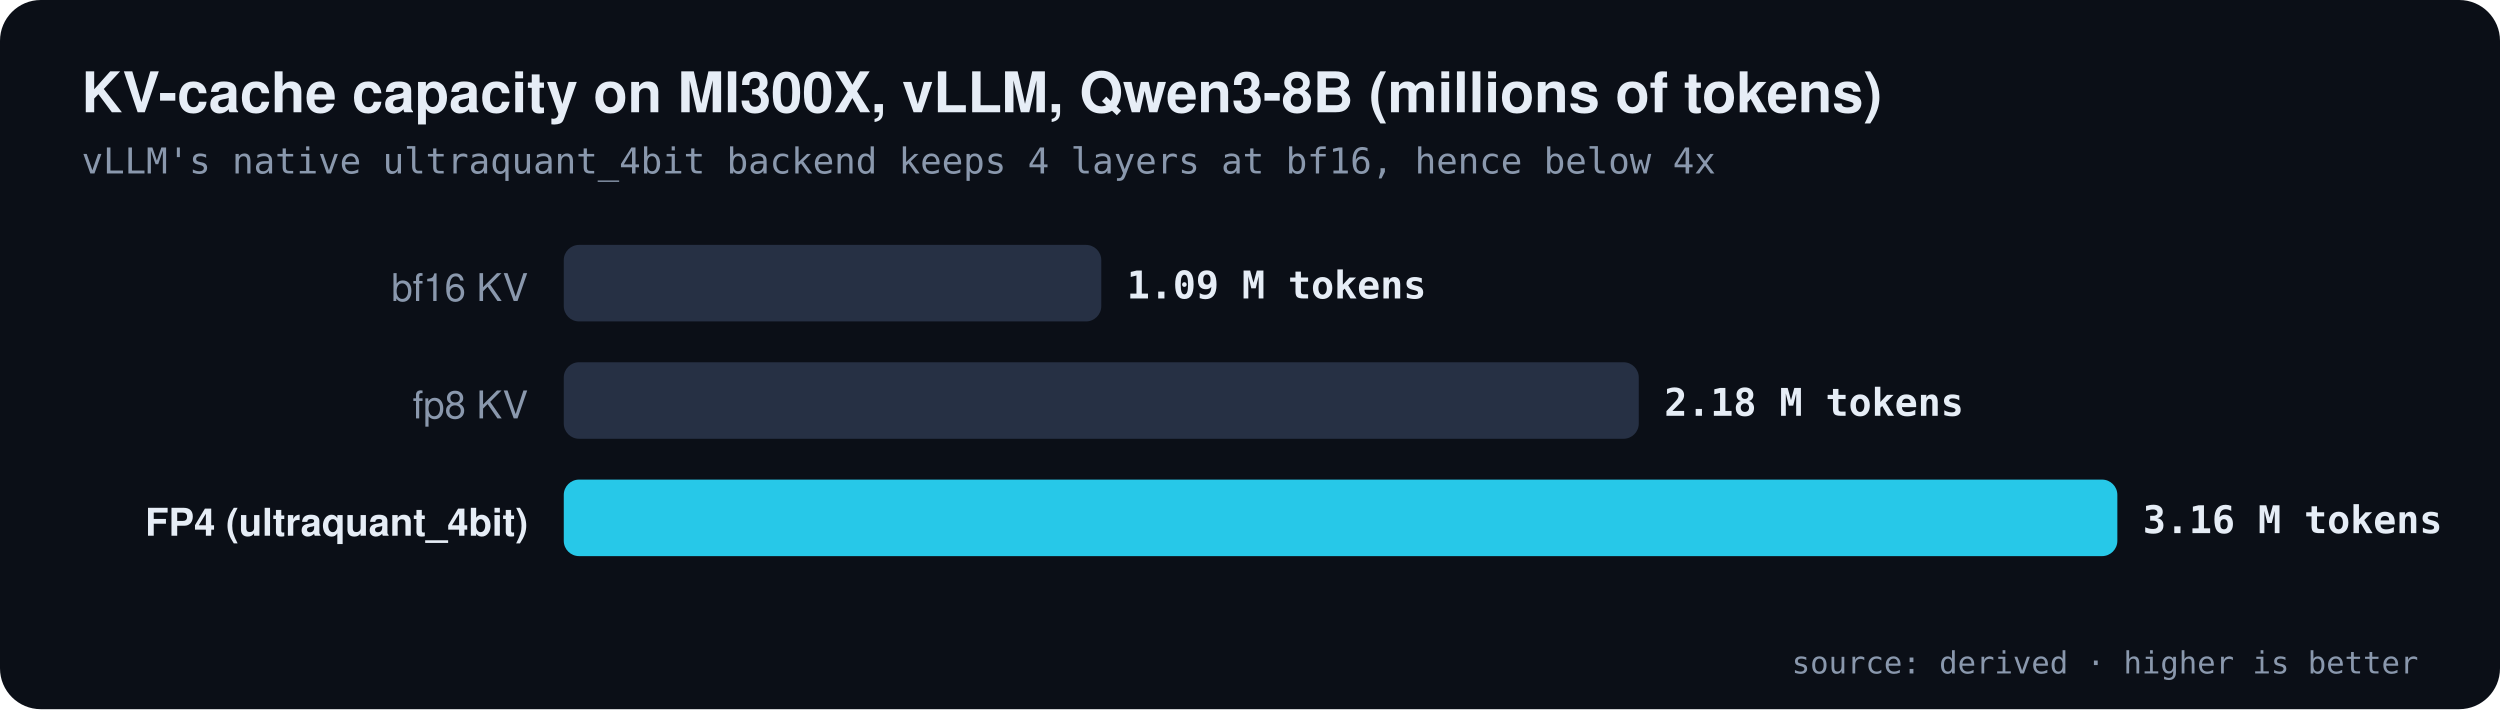
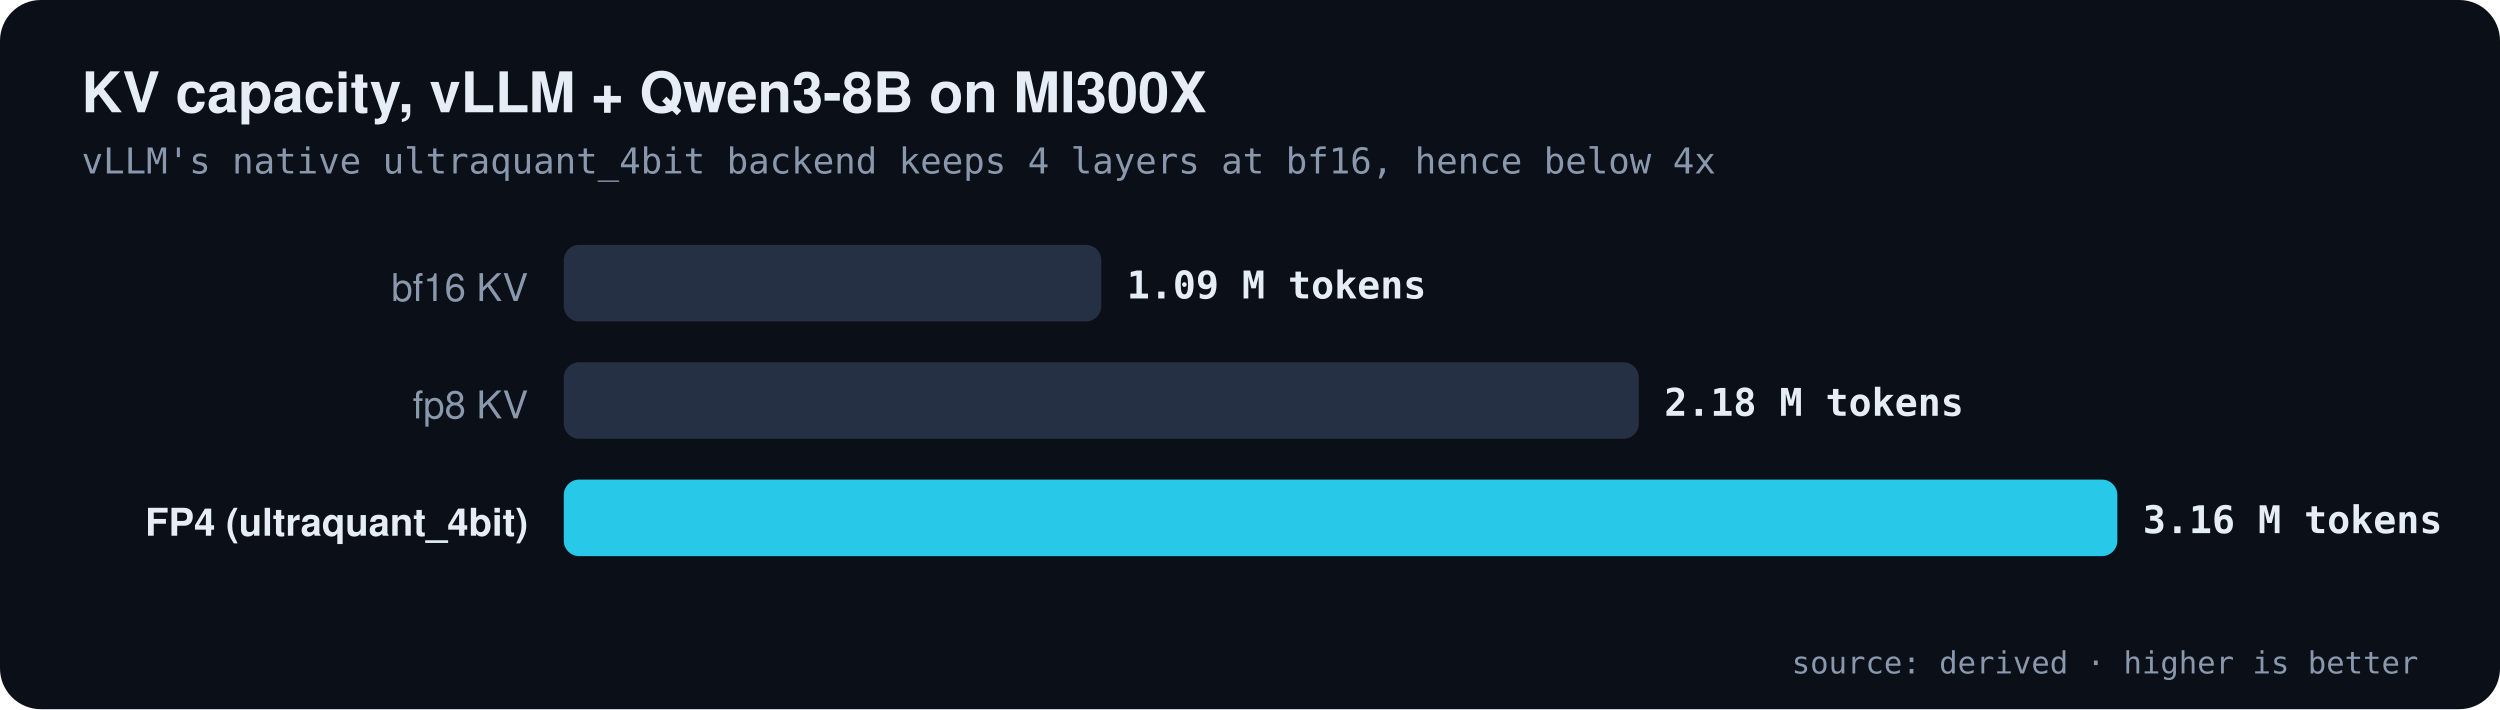
- <svg xmlns="http://www.w3.org/2000/svg" viewBox="0 0 980 278" width="980" height="278" role="img" aria-label="KV-cache capacity on MI300X, vLLM, Qwen3-8B (millions of tokens)">
+ <svg xmlns="http://www.w3.org/2000/svg" viewBox="0 0 980 278" width="980" height="278" role="img" aria-label="KV capacity, vLLM + Qwen3-8B on MI300X">
  <rect width="980" height="278" rx="16" fill="#0b0f17" />
-   <text x="32" y="44" font-family="ui-sans-serif,system-ui,-apple-system,'Segoe UI',Helvetica,Arial,sans-serif" font-weight="700" font-size="22" fill="#e6edf6">KV-cache capacity on MI300X, vLLM, Qwen3-8B (millions of tokens)</text>
+   <text x="32" y="44" font-family="ui-sans-serif,system-ui,-apple-system,'Segoe UI',Helvetica,Arial,sans-serif" font-weight="700" font-size="22" fill="#e6edf6">KV capacity, vLLM + Qwen3-8B on MI300X</text>
  <text x="32" y="68" font-family="ui-monospace,SFMono-Regular,Menlo,Consolas,monospace" font-size="14" fill="#8a98ad">vLLM's native ultraquant_4bit backend keeps 4 layers at bf16, hence below 4x</text>
  <text x="207" y="118" text-anchor="end" font-family="ui-sans-serif,system-ui,-apple-system,'Segoe UI',Helvetica,Arial,sans-serif" font-size="15" fill="#8a98ad" font-weight="400">bf16 KV</text>
  <rect x="221" y="96" width="210.7" height="30" rx="6" fill="#263044" />
  <text x="441.7" y="117" font-family="ui-monospace,SFMono-Regular,Menlo,Consolas,monospace" font-size="15" font-weight="700" fill="#e6edf6">1.09 M tokens</text>
  <text x="207" y="164" text-anchor="end" font-family="ui-sans-serif,system-ui,-apple-system,'Segoe UI',Helvetica,Arial,sans-serif" font-size="15" fill="#8a98ad" font-weight="400">fp8 KV</text>
  <rect x="221" y="142" width="421.4" height="30" rx="6" fill="#263044" />
  <text x="652.4" y="163" font-family="ui-monospace,SFMono-Regular,Menlo,Consolas,monospace" font-size="15" font-weight="700" fill="#e6edf6">2.18 M tokens</text>
  <text x="207" y="210" text-anchor="end" font-family="ui-sans-serif,system-ui,-apple-system,'Segoe UI',Helvetica,Arial,sans-serif" font-size="15" fill="#e6edf6" font-weight="700">FP4 (ultraquant_4bit)</text>
  <rect x="221" y="188" width="609.0" height="30" rx="6" fill="#27c8e8" />
  <text x="840.0" y="209" font-family="ui-monospace,SFMono-Regular,Menlo,Consolas,monospace" font-size="15" font-weight="700" fill="#e6edf6">3.16 M tokens</text>
  <text x="948" y="264" text-anchor="end" font-family="ui-monospace,SFMono-Regular,Menlo,Consolas,monospace" font-size="12" fill="#8a98ad">source: derived · higher is better</text>
</svg>
